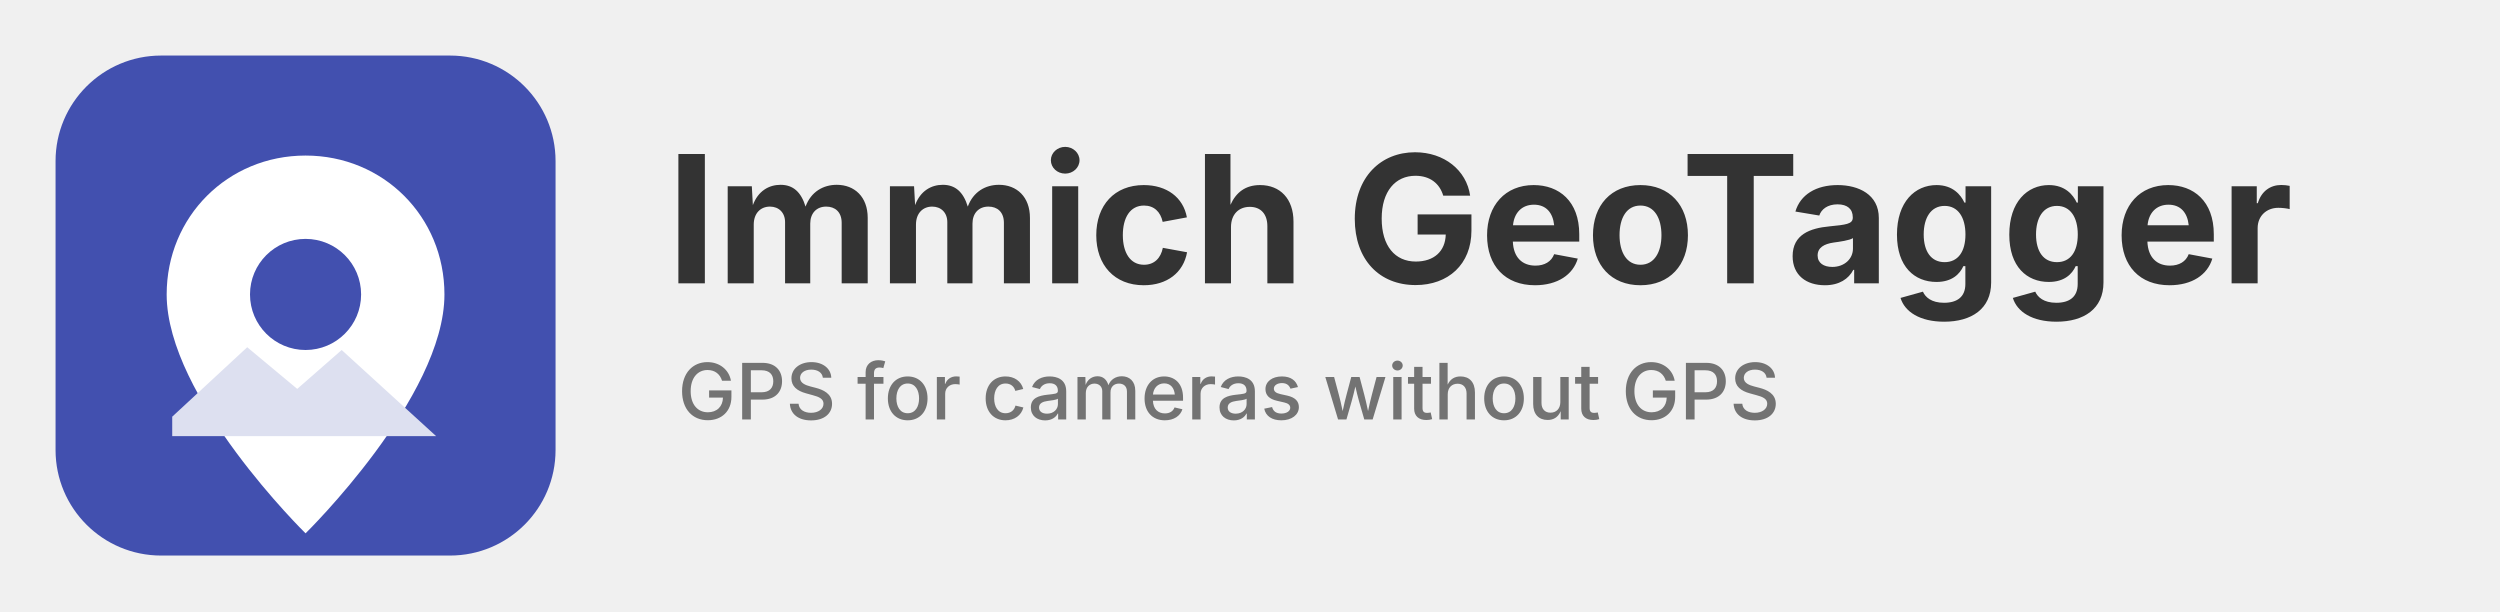
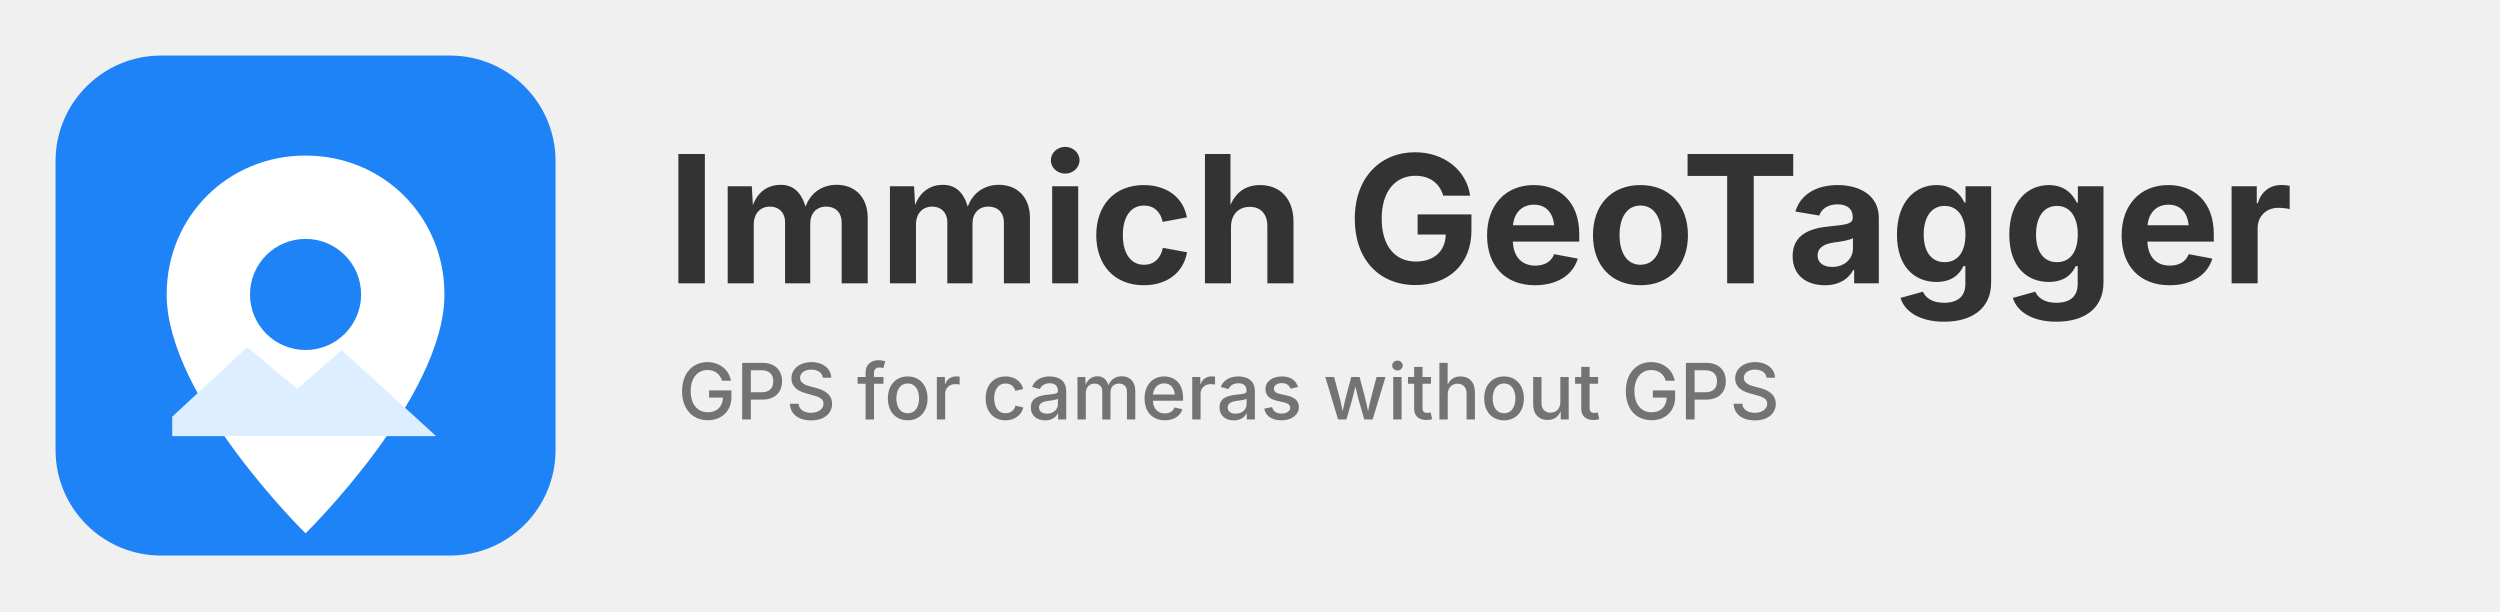
<svg xmlns="http://www.w3.org/2000/svg" width="900" height="220" viewBox="0 0 900 220" role="img" aria-labelledby="title desc">
-   <rect x="20" y="20" width="180" height="180" rx="38" fill="#4250AF" />
+   <rect x="20" y="20" width="180" height="180" rx="38" fill="#1E83F7" />
  <path d="M110 56c-28 0-50 22-50 50 0 37 50 86 50 86s50-49 50-86c0-28-22-50-50-50z" fill="#FFFFFF" />
-   <circle cx="110" cy="106" r="20" fill="#4250AF" />
-   <path d="M62 150l27-25 18 15 16-14 34 31H62z" fill="#DDE0F0" />
+   <circle cx="110" cy="106" r="20" fill="#1E83F7" />
+   <path d="M62 150l27-25 18 15 16-14 34 31H62z" fill="#DCEEFF" />
  <text x="240" y="102" font-family="Inter,Segoe UI,Arial,sans-serif" font-size="64" font-weight="700" fill="#333333">Immich GeoTagger</text>
  <text x="244" y="151" font-family="Inter,Segoe UI,Arial,sans-serif" font-size="28" font-weight="500" fill="#737373">GPS for cameras without GPS</text>
</svg>
